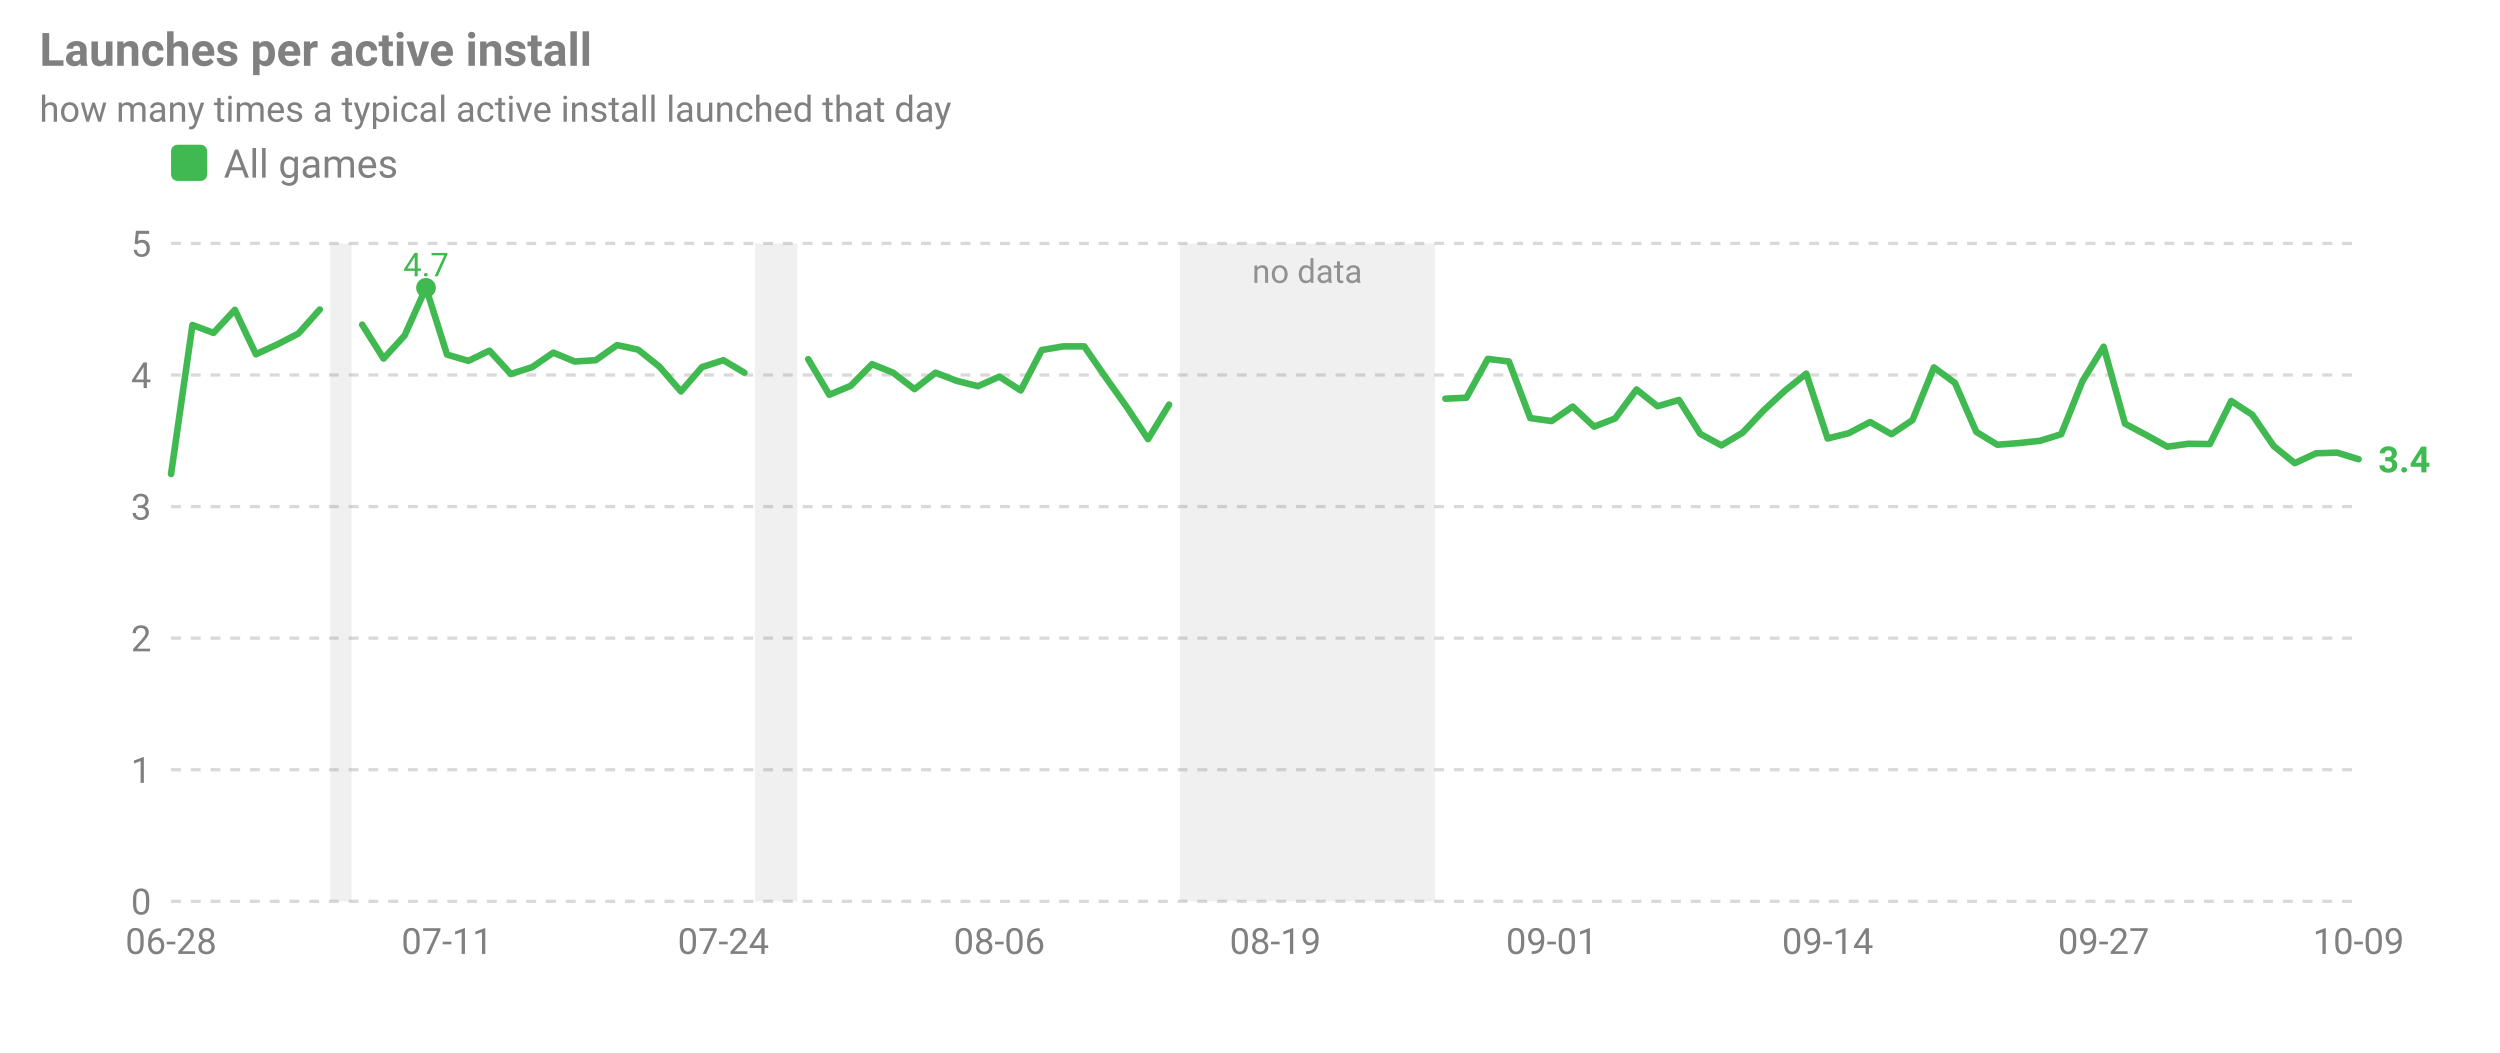
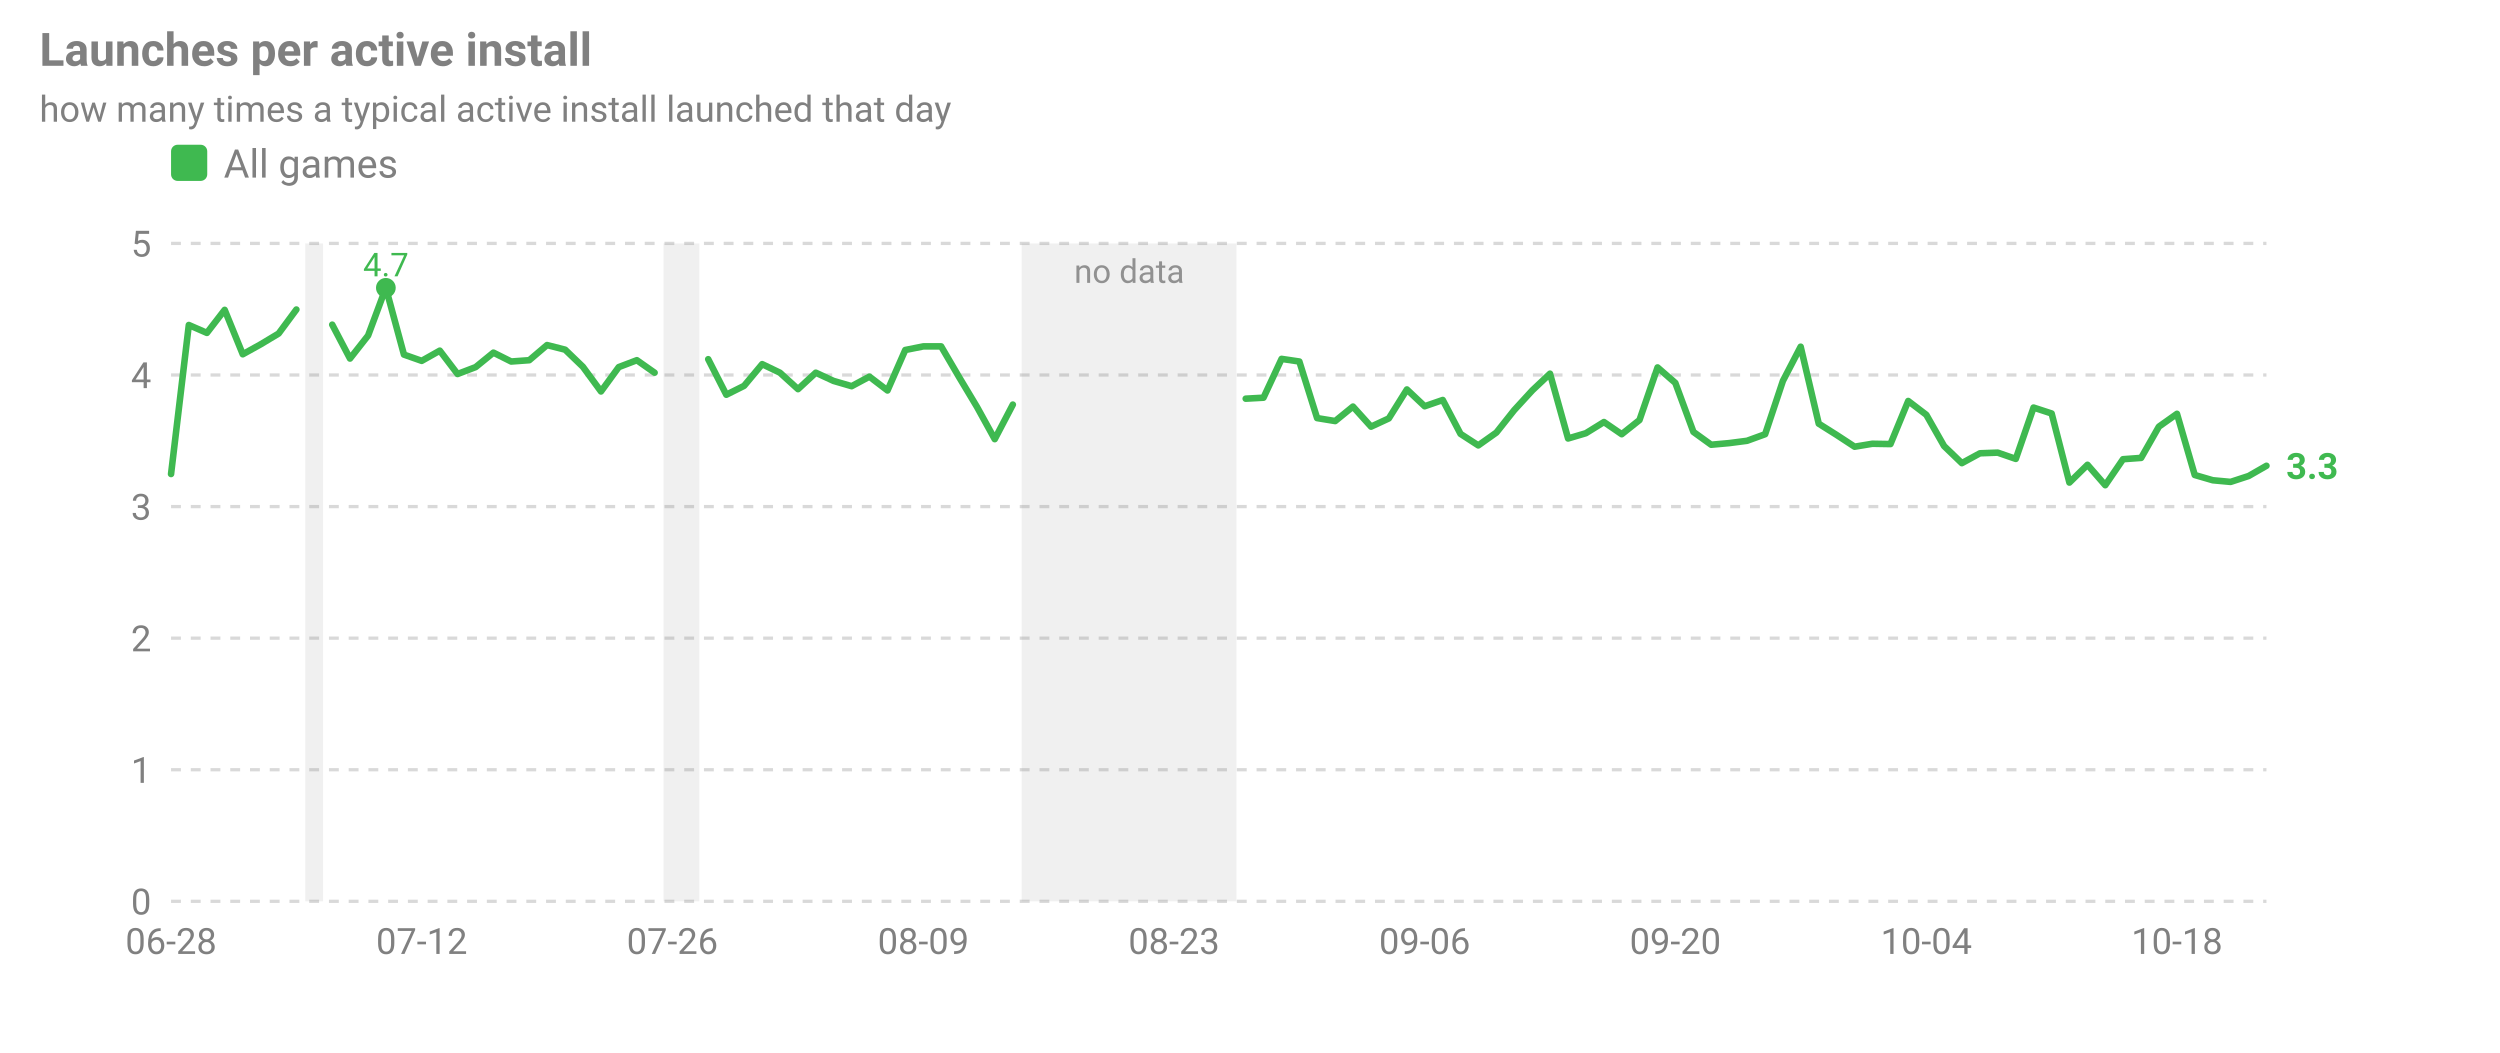
- <svg xmlns="http://www.w3.org/2000/svg" width="760" height="320" viewBox="0 0 760 320" role="img" aria-label="Launches per active install" data-chart="{&quot;bottom&quot;:274,&quot;labels&quot;:[&quot;06-28&quot;,&quot;06-29&quot;,&quot;06-30&quot;,&quot;07-01&quot;,&quot;07-02&quot;,&quot;07-03&quot;,&quot;07-04&quot;,&quot;07-05&quot;,&quot;07-06&quot;,&quot;07-07&quot;,&quot;07-08&quot;,&quot;07-09&quot;,&quot;07-10&quot;,&quot;07-11&quot;,&quot;07-12&quot;,&quot;07-13&quot;,&quot;07-14&quot;,&quot;07-15&quot;,&quot;07-16&quot;,&quot;07-17&quot;,&quot;07-18&quot;,&quot;07-19&quot;,&quot;07-20&quot;,&quot;07-21&quot;,&quot;07-22&quot;,&quot;07-23&quot;,&quot;07-24&quot;,&quot;07-25&quot;,&quot;07-26&quot;,&quot;07-27&quot;,&quot;07-28&quot;,&quot;07-29&quot;,&quot;07-30&quot;,&quot;07-31&quot;,&quot;08-01&quot;,&quot;08-02&quot;,&quot;08-03&quot;,&quot;08-04&quot;,&quot;08-05&quot;,&quot;08-06&quot;,&quot;08-07&quot;,&quot;08-08&quot;,&quot;08-09&quot;,&quot;08-10&quot;,&quot;08-11&quot;,&quot;08-12&quot;,&quot;08-13&quot;,&quot;08-14&quot;,&quot;08-15&quot;,&quot;08-16&quot;,&quot;08-17&quot;,&quot;08-18&quot;,&quot;08-19&quot;,&quot;08-20&quot;,&quot;08-21&quot;,&quot;08-22&quot;,&quot;08-23&quot;,&quot;08-24&quot;,&quot;08-25&quot;,&quot;08-26&quot;,&quot;08-27&quot;,&quot;08-28&quot;,&quot;08-29&quot;,&quot;08-30&quot;,&quot;08-31&quot;,&quot;09-01&quot;,&quot;09-02&quot;,&quot;09-03&quot;,&quot;09-04&quot;,&quot;09-05&quot;,&quot;09-06&quot;,&quot;09-07&quot;,&quot;09-08&quot;,&quot;09-09&quot;,&quot;09-10&quot;,&quot;09-11&quot;,&quot;09-12&quot;,&quot;09-13&quot;,&quot;09-14&quot;,&quot;09-15&quot;,&quot;09-16&quot;,&quot;09-17&quot;,&quot;09-18&quot;,&quot;09-19&quot;,&quot;09-20&quot;,&quot;09-21&quot;,&quot;09-22&quot;,&quot;09-23&quot;,&quot;09-24&quot;,&quot;09-25&quot;,&quot;09-26&quot;,&quot;09-27&quot;,&quot;09-28&quot;,&quot;09-29&quot;,&quot;09-30&quot;,&quot;10-01&quot;,&quot;10-02&quot;,&quot;10-03&quot;,&quot;10-04&quot;,&quot;10-05&quot;,&quot;10-06&quot;,&quot;10-07&quot;,&quot;10-08&quot;,&quot;10-09&quot;],&quot;series&quot;:[{&quot;color&quot;:&quot;#3fb950&quot;,&quot;name&quot;:&quot;All games&quot;,&quot;values&quot;:[&quot;3.2&quot;,&quot;4.4&quot;,&quot;4.3&quot;,&quot;4.5&quot;,&quot;4.2&quot;,&quot;4.2&quot;,&quot;4.3&quot;,&quot;4.5&quot;,null,&quot;4.4&quot;,&quot;4.1&quot;,&quot;4.3&quot;,&quot;4.7&quot;,&quot;4.2&quot;,&quot;4.1&quot;,&quot;4.2&quot;,&quot;4.0&quot;,&quot;4.1&quot;,&quot;4.2&quot;,&quot;4.1&quot;,&quot;4.1&quot;,&quot;4.2&quot;,&quot;4.2&quot;,&quot;4.1&quot;,&quot;3.9&quot;,&quot;4.1&quot;,&quot;4.1&quot;,&quot;4.0&quot;,null,null,&quot;4.1&quot;,&quot;3.8&quot;,&quot;3.9&quot;,&quot;4.1&quot;,&quot;4.0&quot;,&quot;3.9&quot;,&quot;4.0&quot;,&quot;4.0&quot;,&quot;3.9&quot;,&quot;4.0&quot;,&quot;3.9&quot;,&quot;4.2&quot;,&quot;4.2&quot;,&quot;4.2&quot;,&quot;4.0&quot;,&quot;3.8&quot;,&quot;3.5&quot;,&quot;3.8&quot;,null,null,null,null,null,null,null,null,null,null,null,null,&quot;3.8&quot;,&quot;3.8&quot;,&quot;4.1&quot;,&quot;4.1&quot;,&quot;3.7&quot;,&quot;3.7&quot;,&quot;3.8&quot;,&quot;3.6&quot;,&quot;3.7&quot;,&quot;3.9&quot;,&quot;3.8&quot;,&quot;3.8&quot;,&quot;3.6&quot;,&quot;3.5&quot;,&quot;3.6&quot;,&quot;3.7&quot;,&quot;3.9&quot;,&quot;4.0&quot;,&quot;3.5&quot;,&quot;3.6&quot;,&quot;3.6&quot;,&quot;3.5&quot;,&quot;3.7&quot;,&quot;4.1&quot;,&quot;3.9&quot;,&quot;3.6&quot;,&quot;3.5&quot;,&quot;3.5&quot;,&quot;3.5&quot;,&quot;3.5&quot;,&quot;4.0&quot;,&quot;4.2&quot;,&quot;3.6&quot;,&quot;3.5&quot;,&quot;3.5&quot;,&quot;3.5&quot;,&quot;3.5&quot;,&quot;3.8&quot;,&quot;3.7&quot;,&quot;3.5&quot;,&quot;3.3&quot;,&quot;3.4&quot;,&quot;3.4&quot;,&quot;3.4&quot;],&quot;y&quot;:[144.1,98.8,101.2,94.2,107.7,104.7,101.4,94.1,null,98.7,109.0,102.0,87.5,107.8,109.7,106.6,113.7,111.6,107.2,109.9,109.5,104.9,106.3,111.5,119.0,111.6,109.5,113.3,null,null,109.2,120.0,117.3,110.7,113.3,118.3,113.3,115.8,117.4,114.5,118.7,106.4,105.3,105.3,114.7,123.7,133.5,123.0,null,null,null,null,null,null,null,null,null,null,null,null,121.2,120.9,109.1,109.9,127.1,128.0,123.6,129.7,127.2,118.4,123.5,121.6,131.9,135.4,131.5,124.7,118.7,113.6,133.3,131.7,128.3,132.0,127.7,111.7,116.4,131.3,135.2,134.7,134.0,132.0,115.8,105.4,128.8,132.2,135.8,134.9,135.0,121.9,126.1,135.6,140.8,137.8,137.6,139.6]}],&quot;top&quot;:74,&quot;type&quot;:&quot;lines&quot;,&quot;x&quot;:[52.0,58.5,64.9,71.4,77.8,84.3,90.7,97.2,103.7,110.1,116.6,123.0,129.5,135.9,142.4,148.8,155.3,161.8,168.2,174.7,181.1,187.6,194.0,200.5,207.0,213.4,219.9,226.3,232.8,239.2,245.7,252.1,258.6,265.1,271.5,278.0,284.4,290.9,297.3,303.8,310.3,316.7,323.2,329.6,336.1,342.5,349.0,355.4,361.9,368.4,374.8,381.3,387.7,394.2,400.6,407.1,413.6,420.0,426.5,432.9,439.4,445.8,452.3,458.7,465.2,471.7,478.1,484.6,491.0,497.5,503.9,510.4,516.9,523.3,529.8,536.2,542.7,549.1,555.6,562.0,568.5,575.0,581.4,587.9,594.3,600.8,607.2,613.7,620.2,626.6,633.1,639.5,646.0,652.4,658.9,665.3,671.8,678.3,684.7,691.2,697.6,704.1,710.5,717.0]}">
+ <svg xmlns="http://www.w3.org/2000/svg" width="760" height="320" viewBox="0 0 760 320" role="img" aria-label="Launches per active install" data-chart="{&quot;bottom&quot;:274,&quot;labels&quot;:[&quot;06-28&quot;,&quot;06-29&quot;,&quot;06-30&quot;,&quot;07-01&quot;,&quot;07-02&quot;,&quot;07-03&quot;,&quot;07-04&quot;,&quot;07-05&quot;,&quot;07-06&quot;,&quot;07-07&quot;,&quot;07-08&quot;,&quot;07-09&quot;,&quot;07-10&quot;,&quot;07-11&quot;,&quot;07-12&quot;,&quot;07-13&quot;,&quot;07-14&quot;,&quot;07-15&quot;,&quot;07-16&quot;,&quot;07-17&quot;,&quot;07-18&quot;,&quot;07-19&quot;,&quot;07-20&quot;,&quot;07-21&quot;,&quot;07-22&quot;,&quot;07-23&quot;,&quot;07-24&quot;,&quot;07-25&quot;,&quot;07-26&quot;,&quot;07-27&quot;,&quot;07-28&quot;,&quot;07-29&quot;,&quot;07-30&quot;,&quot;07-31&quot;,&quot;08-01&quot;,&quot;08-02&quot;,&quot;08-03&quot;,&quot;08-04&quot;,&quot;08-05&quot;,&quot;08-06&quot;,&quot;08-07&quot;,&quot;08-08&quot;,&quot;08-09&quot;,&quot;08-10&quot;,&quot;08-11&quot;,&quot;08-12&quot;,&quot;08-13&quot;,&quot;08-14&quot;,&quot;08-15&quot;,&quot;08-16&quot;,&quot;08-17&quot;,&quot;08-18&quot;,&quot;08-19&quot;,&quot;08-20&quot;,&quot;08-21&quot;,&quot;08-22&quot;,&quot;08-23&quot;,&quot;08-24&quot;,&quot;08-25&quot;,&quot;08-26&quot;,&quot;08-27&quot;,&quot;08-28&quot;,&quot;08-29&quot;,&quot;08-30&quot;,&quot;08-31&quot;,&quot;09-01&quot;,&quot;09-02&quot;,&quot;09-03&quot;,&quot;09-04&quot;,&quot;09-05&quot;,&quot;09-06&quot;,&quot;09-07&quot;,&quot;09-08&quot;,&quot;09-09&quot;,&quot;09-10&quot;,&quot;09-11&quot;,&quot;09-12&quot;,&quot;09-13&quot;,&quot;09-14&quot;,&quot;09-15&quot;,&quot;09-16&quot;,&quot;09-17&quot;,&quot;09-18&quot;,&quot;09-19&quot;,&quot;09-20&quot;,&quot;09-21&quot;,&quot;09-22&quot;,&quot;09-23&quot;,&quot;09-24&quot;,&quot;09-25&quot;,&quot;09-26&quot;,&quot;09-27&quot;,&quot;09-28&quot;,&quot;09-29&quot;,&quot;09-30&quot;,&quot;10-01&quot;,&quot;10-02&quot;,&quot;10-03&quot;,&quot;10-04&quot;,&quot;10-05&quot;,&quot;10-06&quot;,&quot;10-07&quot;,&quot;10-08&quot;,&quot;10-09&quot;,&quot;10-10&quot;,&quot;10-11&quot;,&quot;10-12&quot;,&quot;10-13&quot;,&quot;10-14&quot;,&quot;10-15&quot;,&quot;10-16&quot;,&quot;10-17&quot;,&quot;10-18&quot;,&quot;10-19&quot;,&quot;10-20&quot;,&quot;10-21&quot;,&quot;10-22&quot;,&quot;10-23&quot;],&quot;series&quot;:[{&quot;color&quot;:&quot;#3fb950&quot;,&quot;name&quot;:&quot;All games&quot;,&quot;values&quot;:[&quot;3.2&quot;,&quot;4.4&quot;,&quot;4.3&quot;,&quot;4.5&quot;,&quot;4.2&quot;,&quot;4.2&quot;,&quot;4.3&quot;,&quot;4.5&quot;,null,&quot;4.4&quot;,&quot;4.1&quot;,&quot;4.3&quot;,&quot;4.7&quot;,&quot;4.2&quot;,&quot;4.1&quot;,&quot;4.2&quot;,&quot;4.0&quot;,&quot;4.1&quot;,&quot;4.2&quot;,&quot;4.1&quot;,&quot;4.1&quot;,&quot;4.2&quot;,&quot;4.2&quot;,&quot;4.1&quot;,&quot;3.9&quot;,&quot;4.1&quot;,&quot;4.1&quot;,&quot;4.0&quot;,null,null,&quot;4.1&quot;,&quot;3.8&quot;,&quot;3.9&quot;,&quot;4.1&quot;,&quot;4.0&quot;,&quot;3.9&quot;,&quot;4.0&quot;,&quot;4.0&quot;,&quot;3.9&quot;,&quot;4.0&quot;,&quot;3.9&quot;,&quot;4.2&quot;,&quot;4.2&quot;,&quot;4.2&quot;,&quot;4.0&quot;,&quot;3.8&quot;,&quot;3.5&quot;,&quot;3.8&quot;,null,null,null,null,null,null,null,null,null,null,null,null,&quot;3.8&quot;,&quot;3.8&quot;,&quot;4.1&quot;,&quot;4.1&quot;,&quot;3.7&quot;,&quot;3.7&quot;,&quot;3.8&quot;,&quot;3.6&quot;,&quot;3.7&quot;,&quot;3.9&quot;,&quot;3.8&quot;,&quot;3.8&quot;,&quot;3.6&quot;,&quot;3.5&quot;,&quot;3.6&quot;,&quot;3.7&quot;,&quot;3.9&quot;,&quot;4.0&quot;,&quot;3.5&quot;,&quot;3.6&quot;,&quot;3.6&quot;,&quot;3.5&quot;,&quot;3.7&quot;,&quot;4.1&quot;,&quot;3.9&quot;,&quot;3.6&quot;,&quot;3.5&quot;,&quot;3.5&quot;,&quot;3.5&quot;,&quot;3.5&quot;,&quot;4.0&quot;,&quot;4.2&quot;,&quot;3.6&quot;,&quot;3.5&quot;,&quot;3.5&quot;,&quot;3.5&quot;,&quot;3.5&quot;,&quot;3.8&quot;,&quot;3.7&quot;,&quot;3.5&quot;,&quot;3.3&quot;,&quot;3.4&quot;,&quot;3.4&quot;,&quot;3.4&quot;,&quot;3.8&quot;,&quot;3.7&quot;,&quot;3.2&quot;,&quot;3.3&quot;,&quot;3.2&quot;,&quot;3.4&quot;,&quot;3.4&quot;,&quot;3.6&quot;,&quot;3.7&quot;,&quot;3.2&quot;,&quot;3.2&quot;,&quot;3.2&quot;,&quot;3.2&quot;,&quot;3.3&quot;],&quot;y&quot;:[144.1,98.8,101.2,94.2,107.7,104.7,101.4,94.1,null,98.7,109.0,102.0,87.5,107.8,109.7,106.6,113.7,111.6,107.2,109.9,109.5,104.9,106.3,111.5,119.0,111.6,109.5,113.3,null,null,109.2,120.0,117.3,110.7,113.3,118.3,113.3,115.8,117.4,114.5,118.7,106.4,105.3,105.3,114.7,123.7,133.5,123.0,null,null,null,null,null,null,null,null,null,null,null,null,121.2,120.9,109.1,109.9,127.1,128.0,123.6,129.7,127.2,118.4,123.5,121.6,131.9,135.4,131.5,124.7,118.7,113.6,133.3,131.7,128.3,132.0,127.7,111.7,116.4,131.3,135.2,134.7,134.0,132.0,115.8,105.4,128.8,132.2,135.8,134.9,135.0,121.9,126.1,135.6,140.8,137.8,137.6,139.5,123.9,125.7,146.7,141.3,147.5,139.6,139.2,129.7,125.8,144.4,146.0,146.5,144.7,141.6]}],&quot;top&quot;:74,&quot;type&quot;:&quot;lines&quot;,&quot;x&quot;:[52.0,57.4,62.9,68.3,73.8,79.2,84.7,90.1,95.6,101.0,106.4,111.9,117.3,122.8,128.2,133.7,139.1,144.6,150.0,155.4,160.9,166.3,171.8,177.2,182.7,188.1,193.6,199.0,204.4,209.9,215.3,220.8,226.2,231.7,237.1,242.6,248.0,253.4,258.9,264.3,269.8,275.2,280.7,286.1,291.6,297.0,302.4,307.9,313.3,318.8,324.2,329.7,335.1,340.6,346.0,351.4,356.9,362.3,367.8,373.2,378.7,384.1,389.6,395.0,400.4,405.9,411.3,416.8,422.2,427.7,433.1,438.6,444.0,449.4,454.9,460.3,465.8,471.2,476.7,482.1,487.6,493.0,498.4,503.9,509.3,514.8,520.2,525.7,531.1,536.6,542.0,547.4,552.9,558.3,563.8,569.2,574.7,580.1,585.6,591.0,596.4,601.9,607.3,612.8,618.2,623.7,629.1,634.6,640.0,645.4,650.9,656.3,661.8,667.2,672.7,678.1,683.6,689.0]}">
  <style>
  text{font-family:-apple-system,BlinkMacSystemFont,'Segoe UI',Roboto,Helvetica,Arial,sans-serif}
  .grid{stroke:#808080;stroke-opacity:.3;stroke-width:1}
  .axis{stroke:#808080;stroke-width:1}
  .lbl{fill:#808080;font-size:12px}
  .val{fill:#808080;font-size:12px;font-weight:600}
  .title{fill:#808080;font-size:14px;font-weight:700}
  .sub{fill:#808080;font-size:11px}
  .gap{fill:#808080;opacity:.12}
  .gaplbl{fill:#808080;font-size:10px;opacity:.85}
  .ico{fill:#808080}
  .t1{fill:#e3b341}
  .t2{fill:#d29922}
  .t3{fill:#b7860b}
  .t4{fill:#946f0f}
</style>
  <text x="12" y="20" class="title">Launches per active install</text>
  <text x="12" y="37" class="sub">how many times a typical active install launched that day</text>
-   <rect x="100.4" y="74" width="6.5" height="200" class="gap" />
-   <rect x="229.5" y="74" width="12.9" height="200" class="gap" />
-   <rect x="358.7" y="74" width="77.5" height="200" class="gap" />
-   <text x="397.4" y="86" class="gaplbl" text-anchor="middle">no data</text>
-   <line x1="52" y1="274.0" x2="717" y2="274.0" class="grid" stroke-dasharray="3 3" />
+   <rect x="92.8" y="74" width="5.4" height="200" class="gap" />
+   <rect x="201.7" y="74" width="10.9" height="200" class="gap" />
+   <rect x="310.6" y="74" width="65.3" height="200" class="gap" />
+   <text x="343.3" y="86" class="gaplbl" text-anchor="middle">no data</text>
+   <line x1="52" y1="274.0" x2="689" y2="274.0" class="grid" stroke-dasharray="3 3" />
  <text x="46" y="278.0" class="sub" text-anchor="end">0</text>
-   <line x1="52" y1="234.0" x2="717" y2="234.0" class="grid" stroke-dasharray="3 3" />
+   <line x1="52" y1="234.0" x2="689" y2="234.0" class="grid" stroke-dasharray="3 3" />
  <text x="46" y="238.0" class="sub" text-anchor="end">1</text>
-   <line x1="52" y1="194.0" x2="717" y2="194.0" class="grid" stroke-dasharray="3 3" />
+   <line x1="52" y1="194.0" x2="689" y2="194.0" class="grid" stroke-dasharray="3 3" />
  <text x="46" y="198.0" class="sub" text-anchor="end">2</text>
-   <line x1="52" y1="154.0" x2="717" y2="154.0" class="grid" stroke-dasharray="3 3" />
+   <line x1="52" y1="154.0" x2="689" y2="154.0" class="grid" stroke-dasharray="3 3" />
  <text x="46" y="158.0" class="sub" text-anchor="end">3</text>
-   <line x1="52" y1="114.0" x2="717" y2="114.0" class="grid" stroke-dasharray="3 3" />
+   <line x1="52" y1="114.0" x2="689" y2="114.0" class="grid" stroke-dasharray="3 3" />
  <text x="46" y="118.0" class="sub" text-anchor="end">4</text>
-   <line x1="52" y1="74.0" x2="717" y2="74.0" class="grid" stroke-dasharray="3 3" />
+   <line x1="52" y1="74.0" x2="689" y2="74.0" class="grid" stroke-dasharray="3 3" />
  <text x="46" y="78.0" class="sub" text-anchor="end">5</text>
  <text x="52.0" y="290" class="sub" text-anchor="middle">06-28</text>
-   <text x="135.9" y="290" class="sub" text-anchor="middle">07-11</text>
-   <text x="219.9" y="290" class="sub" text-anchor="middle">07-24</text>
-   <text x="303.8" y="290" class="sub" text-anchor="middle">08-06</text>
-   <text x="387.7" y="290" class="sub" text-anchor="middle">08-19</text>
-   <text x="471.7" y="290" class="sub" text-anchor="middle">09-01</text>
-   <text x="555.6" y="290" class="sub" text-anchor="middle">09-14</text>
-   <text x="639.5" y="290" class="sub" text-anchor="middle">09-27</text>
-   <text x="717.0" y="290" class="sub" text-anchor="middle">10-09</text>
-   <polyline points="52.0,144.1 58.5,98.8 64.9,101.2 71.4,94.2 77.8,107.7 84.3,104.7 90.7,101.4 97.2,94.1" fill="none" stroke="#3fb950" stroke-width="2" stroke-linejoin="round" stroke-linecap="round" />
-   <polyline points="110.1,98.7 116.6,109.0 123.0,102.0 129.5,87.5 135.9,107.8 142.4,109.7 148.8,106.6 155.3,113.7 161.8,111.6 168.2,107.2 174.7,109.9 181.1,109.5 187.6,104.9 194.0,106.3 200.5,111.5 207.0,119.0 213.4,111.6 219.9,109.5 226.3,113.3" fill="none" stroke="#3fb950" stroke-width="2" stroke-linejoin="round" stroke-linecap="round" />
-   <polyline points="245.7,109.2 252.1,120.0 258.6,117.3 265.1,110.7 271.5,113.3 278.0,118.3 284.4,113.3 290.9,115.8 297.3,117.4 303.8,114.5 310.3,118.7 316.7,106.4 323.2,105.3 329.6,105.3 336.1,114.7 342.5,123.7 349.0,133.5 355.4,123.0" fill="none" stroke="#3fb950" stroke-width="2" stroke-linejoin="round" stroke-linecap="round" />
-   <polyline points="439.4,121.2 445.8,120.9 452.3,109.1 458.7,109.9 465.2,127.1 471.7,128.0 478.1,123.6 484.6,129.7 491.0,127.2 497.5,118.4 503.9,123.5 510.4,121.6 516.9,131.9 523.3,135.4 529.8,131.5 536.2,124.7 542.7,118.7 549.1,113.6 555.6,133.3 562.0,131.7 568.5,128.3 575.0,132.0 581.4,127.7 587.9,111.7 594.3,116.4 600.8,131.3 607.2,135.2 613.7,134.7 620.2,134.0 626.6,132.0 633.1,115.8 639.5,105.4 646.0,128.8 652.4,132.2 658.9,135.8 665.3,134.9 671.8,135.0 678.3,121.9 684.7,126.1 691.2,135.6 697.6,140.8 704.1,137.8 710.5,137.6 717.0,139.6" fill="none" stroke="#3fb950" stroke-width="2" stroke-linejoin="round" stroke-linecap="round" />
-   <text x="723.0" y="143.6" style="fill:#3fb950;font-size:11px;font-weight:600">3.4</text>
-   <circle cx="129.5" cy="87.5" r="3" fill="#3fb950" />
-   <text x="129.5" y="84.0" text-anchor="middle" style="fill:#3fb950;font-size:10px">4.7</text>
+   <text x="128.2" y="290" class="sub" text-anchor="middle">07-12</text>
+   <text x="204.4" y="290" class="sub" text-anchor="middle">07-26</text>
+   <text x="280.7" y="290" class="sub" text-anchor="middle">08-09</text>
+   <text x="356.9" y="290" class="sub" text-anchor="middle">08-23</text>
+   <text x="433.1" y="290" class="sub" text-anchor="middle">09-06</text>
+   <text x="509.3" y="290" class="sub" text-anchor="middle">09-20</text>
+   <text x="585.6" y="290" class="sub" text-anchor="middle">10-04</text>
+   <text x="661.8" y="290" class="sub" text-anchor="middle">10-18</text>
+   <polyline points="52.0,144.1 57.4,98.8 62.9,101.2 68.3,94.2 73.8,107.7 79.2,104.7 84.7,101.4 90.1,94.1" fill="none" stroke="#3fb950" stroke-width="2" stroke-linejoin="round" stroke-linecap="round" />
+   <polyline points="101.0,98.7 106.4,109.0 111.9,102.0 117.3,87.5 122.8,107.8 128.2,109.7 133.7,106.6 139.1,113.7 144.6,111.6 150.0,107.2 155.4,109.9 160.9,109.5 166.3,104.9 171.8,106.3 177.2,111.5 182.7,119.0 188.1,111.6 193.6,109.5 199.0,113.3" fill="none" stroke="#3fb950" stroke-width="2" stroke-linejoin="round" stroke-linecap="round" />
+   <polyline points="215.3,109.2 220.8,120.0 226.2,117.3 231.7,110.7 237.1,113.3 242.6,118.3 248.0,113.3 253.4,115.8 258.9,117.4 264.3,114.5 269.8,118.7 275.2,106.4 280.7,105.3 286.1,105.3 291.6,114.7 297.0,123.7 302.4,133.5 307.9,123.0" fill="none" stroke="#3fb950" stroke-width="2" stroke-linejoin="round" stroke-linecap="round" />
+   <polyline points="378.7,121.2 384.1,120.9 389.6,109.1 395.0,109.9 400.4,127.1 405.9,128.0 411.3,123.6 416.8,129.7 422.2,127.2 427.7,118.4 433.1,123.5 438.6,121.6 444.0,131.9 449.4,135.4 454.9,131.5 460.3,124.7 465.8,118.7 471.2,113.6 476.7,133.3 482.1,131.7 487.6,128.3 493.0,132.0 498.4,127.7 503.9,111.7 509.3,116.4 514.8,131.3 520.2,135.2 525.7,134.7 531.1,134.0 536.6,132.0 542.0,115.8 547.4,105.4 552.9,128.8 558.3,132.2 563.8,135.8 569.2,134.9 574.7,135.0 580.1,121.9 585.6,126.1 591.0,135.6 596.4,140.8 601.9,137.8 607.3,137.6 612.8,139.5 618.2,123.9 623.7,125.7 629.1,146.7 634.6,141.3 640.0,147.5 645.4,139.6 650.9,139.2 656.3,129.7 661.8,125.8 667.2,144.4 672.7,146.0 678.1,146.5 683.6,144.7 689.0,141.6" fill="none" stroke="#3fb950" stroke-width="2" stroke-linejoin="round" stroke-linecap="round" />
+   <text x="695.0" y="145.6" style="fill:#3fb950;font-size:11px;font-weight:600">3.3</text>
+   <circle cx="117.3" cy="87.5" r="3" fill="#3fb950" />
+   <text x="117.3" y="84.0" text-anchor="middle" style="fill:#3fb950;font-size:10px">4.7</text>
  <rect x="52" y="44" width="11" height="11" rx="2" fill="#3fb950" />
  <text x="68" y="54" class="lbl">All games</text>
</svg>
